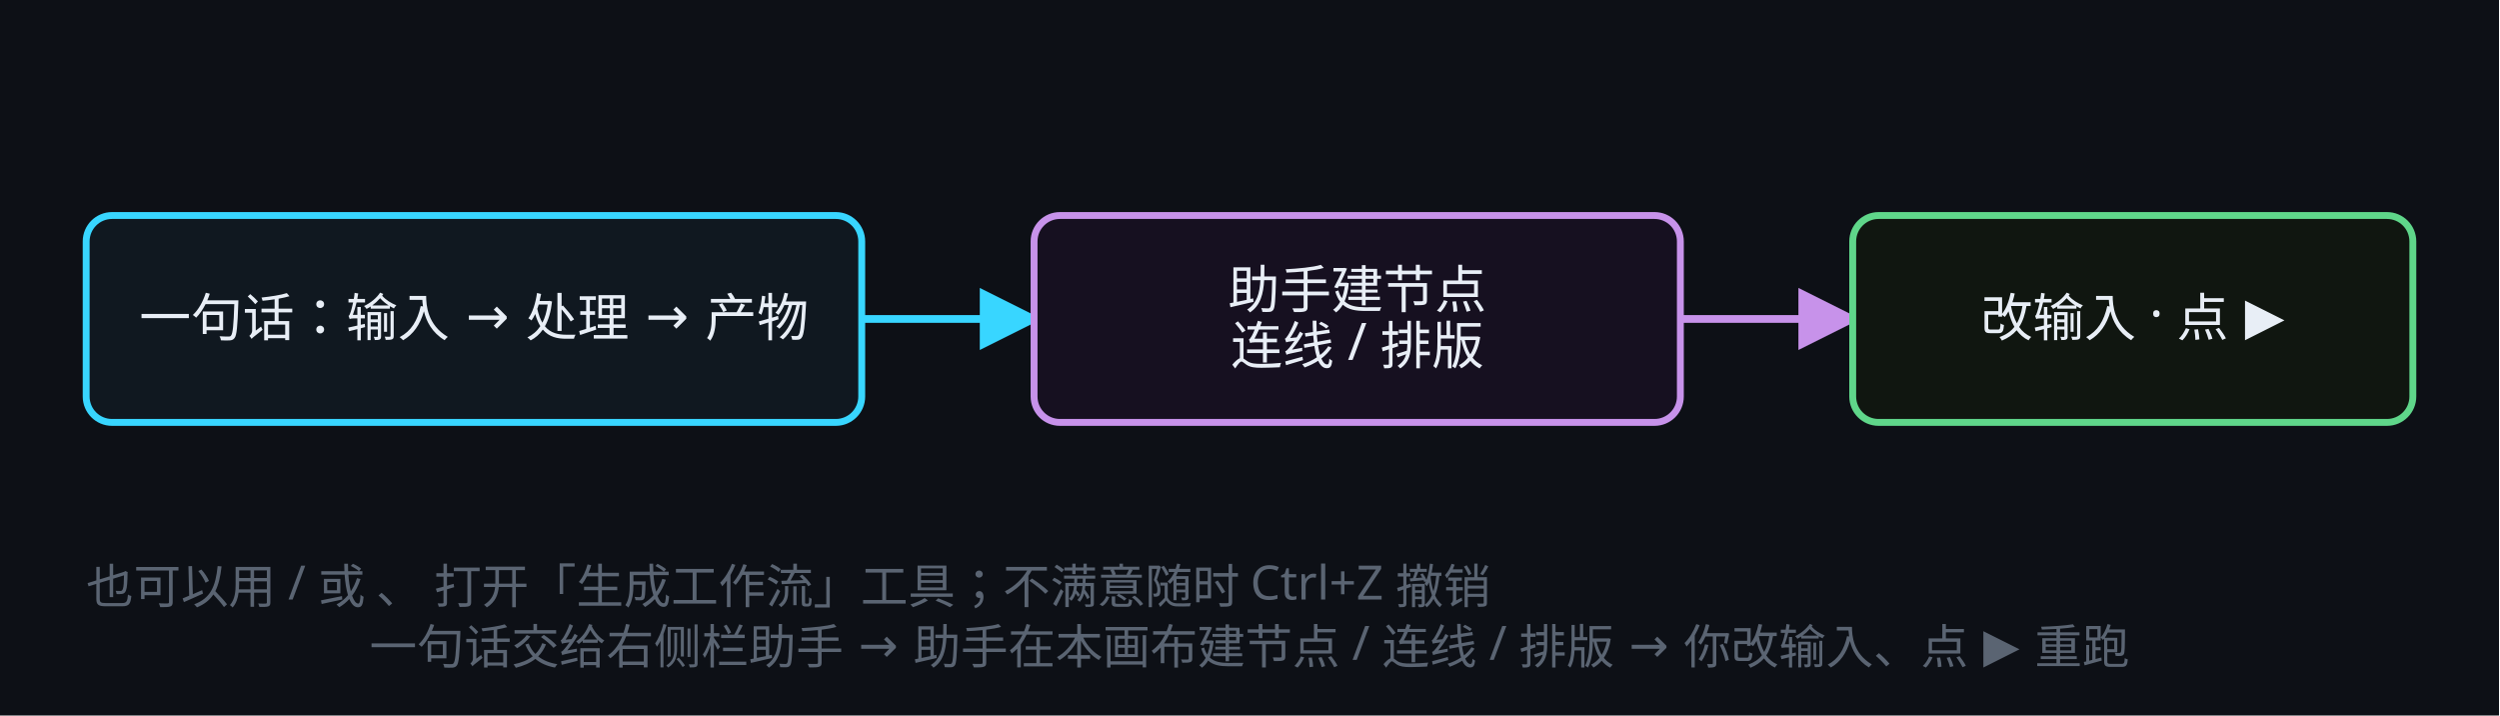
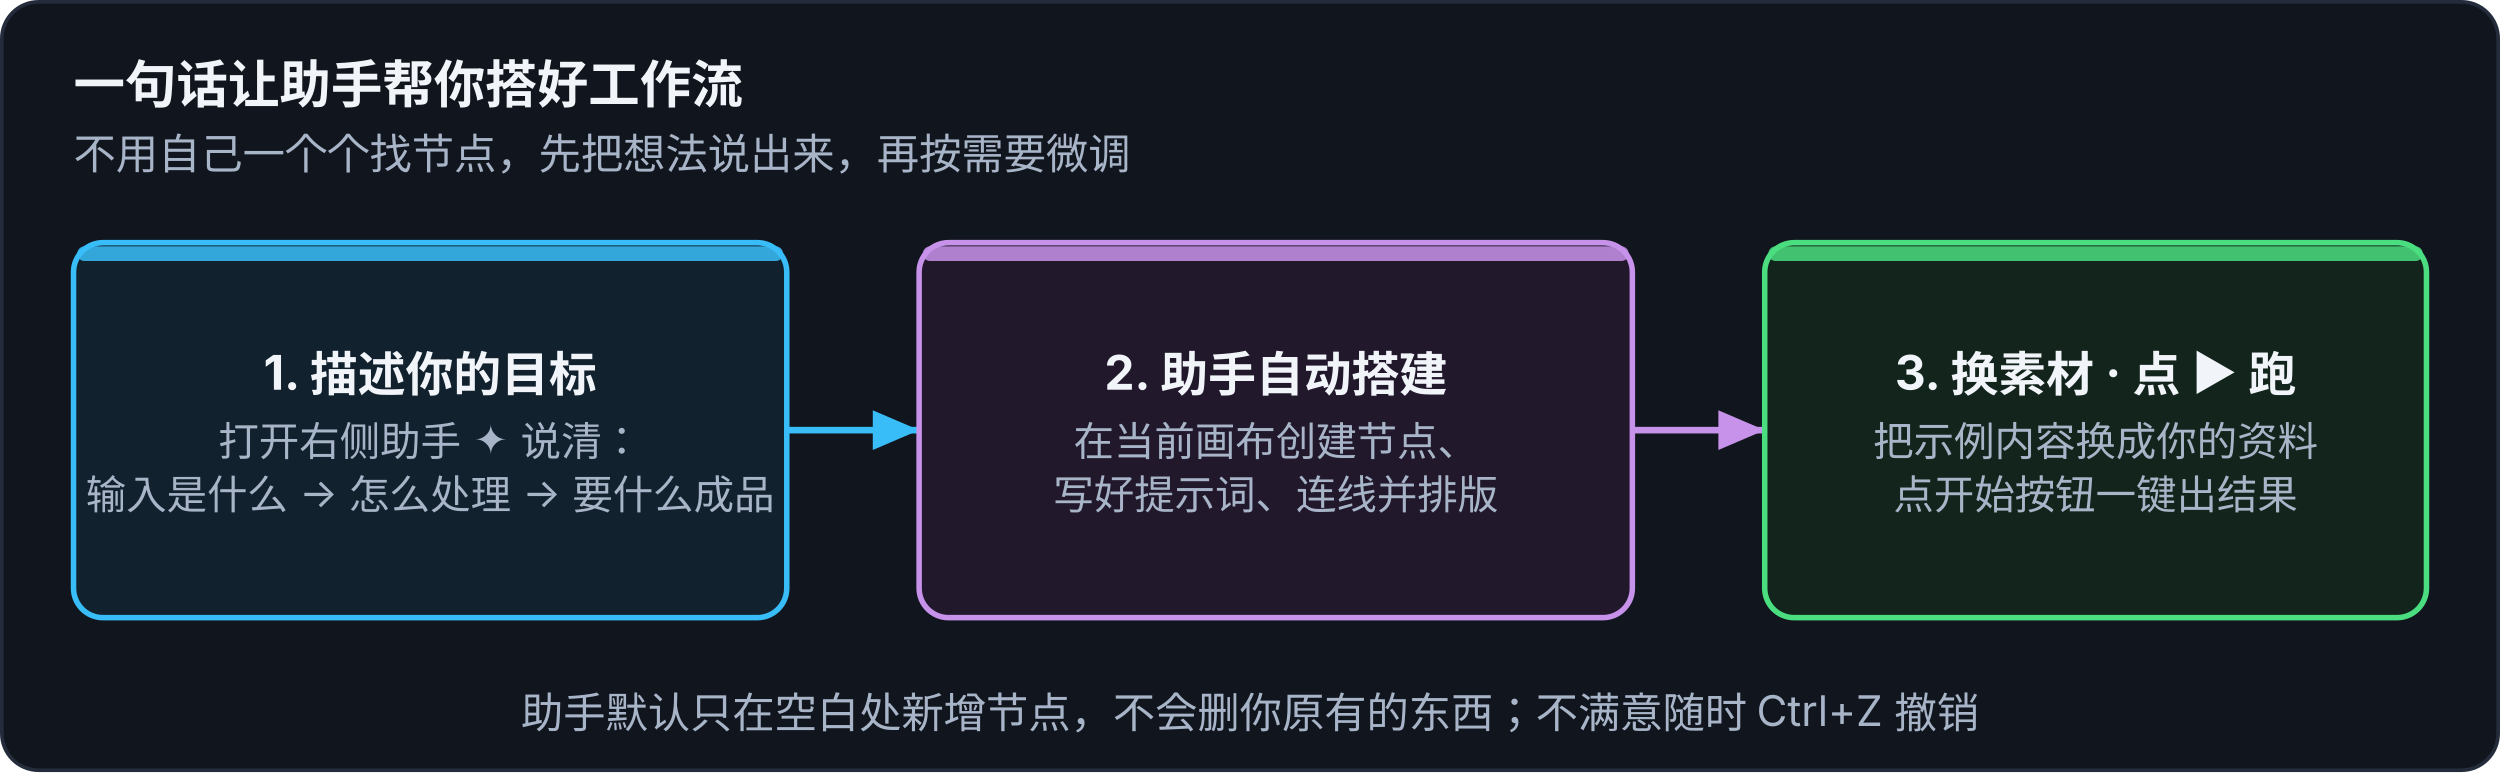
- <svg xmlns="http://www.w3.org/2000/svg" viewBox="0 0 580 166" width="580" height="166">
-   <rect width="580" height="166" fill="#0d1016" />
+ <svg xmlns="http://www.w3.org/2000/svg" viewBox="0 0 680 210" width="680" height="210">
  <defs>
-     <marker id="arr-gold" markerWidth="8" markerHeight="8" refX="7" refY="4" orient="auto">
-       <path d="M0,0 L8,4 L0,8 z" fill="#f0c14d" />
-     </marker>
    <marker id="arr-cyan" markerWidth="8" markerHeight="8" refX="7" refY="4" orient="auto">
-       <path d="M0,0 L8,4 L0,8 z" fill="#38d6ff" />
+       <path d="M0,1 L7,4 L0,7 z" fill="#38bdf8" />
    </marker>
    <marker id="arr-orange" markerWidth="8" markerHeight="8" refX="7" refY="4" orient="auto">
-       <path d="M0,0 L8,4 L0,8 z" fill="#ff8f2e" />
+       <path d="M0,1 L7,4 L0,7 z" fill="#f59e0b" />
+     </marker>
+     <marker id="arr-purple" markerWidth="8" markerHeight="8" refX="7" refY="4" orient="auto">
+       <path d="M0,1 L7,4 L0,7 z" fill="#c792ea" />
    </marker>
    <marker id="arr-green" markerWidth="8" markerHeight="8" refX="7" refY="4" orient="auto">
-       <path d="M0,0 L8,4 L0,8 z" fill="#5fd68a" />
+       <path d="M0,1 L7,4 L0,7 z" fill="#4ade80" />
    </marker>
-     <marker id="arr-red" markerWidth="8" markerHeight="8" refX="7" refY="4" orient="auto">
-       <path d="M0,0 L8,4 L0,8 z" fill="#ff6b6b" />
+     <marker id="arr-rose" markerWidth="8" markerHeight="8" refX="7" refY="4" orient="auto">
+       <path d="M0,1 L7,4 L0,7 z" fill="#fb7185" />
    </marker>
-     <marker id="arr-purple" markerWidth="8" markerHeight="8" refX="7" refY="4" orient="auto">
-       <path d="M0,0 L8,4 L0,8 z" fill="#c792ea" />
+     <marker id="arr-muted" markerWidth="8" markerHeight="8" refX="7" refY="4" orient="auto">
+       <path d="M0,1 L7,4 L0,7 z" fill="#a8b5c8" />
    </marker>
  </defs>
-   <rect x="20" y="50" width="180" height="48" rx="6" fill="#101820" stroke="#38d6ff" stroke-width="1.6" />
-   <text x="110" y="78" text-anchor="middle" fill="#e8eef6" font-size="12" font-family="Segoe UI,sans-serif">一句话：输入 → 处理 → 产物</text>
-   <line x1="200" y1="74" x2="240" y2="74" stroke="#38d6ff" stroke-width="1.8" marker-end="url(#arr-cyan)" />
-   <rect x="240" y="50" width="150" height="48" rx="6" fill="#161020" stroke="#c792ea" stroke-width="1.6" />
-   <text x="315" y="71.5" text-anchor="middle" fill="#e8eef6" font-size="12" font-family="Segoe UI,sans-serif">助手建节点</text>
-   <text x="315" y="84.5" text-anchor="middle" fill="#e8eef6" font-size="12" font-family="Segoe UI,sans-serif">连线 / 排版</text>
-   <line x1="390" y1="74" x2="430" y2="74" stroke="#c792ea" stroke-width="1.8" marker-end="url(#arr-purple)" />
-   <rect x="430" y="50" width="130" height="48" rx="6" fill="#101610" stroke="#5fd68a" stroke-width="1.6" />
-   <text x="495" y="78" text-anchor="middle" fill="#e8eef6" font-size="12" font-family="Segoe UI,sans-serif">改输入 · 点 ▶</text>
-   <text x="20" y="140" fill="#5a6472" font-size="11" font-family="Segoe UI,sans-serif">也可以用 / 或 、 打开「生成工作流」工具；不满意随时 Ctrl+Z 撤销</text>
-   <text x="290" y="154" text-anchor="middle" fill="#5a6472" font-size="11" font-family="Segoe UI,sans-serif">一句话交给右侧栏助手 → 助手在本画布建节点 / 连线 / 排版 → 你改输入、点 ▶ 重跑</text>
+   <rect x="0.5" y="0.5" width="679" height="209" rx="10" fill="#11151d" stroke="#242c3c" />
+   <text x="20" y="28" fill="#f1f5f9" font-size="14" font-weight="700" font-family="system-ui, -apple-system, &quot;Microsoft YaHei UI&quot;, &quot;PingFang SC&quot;, sans-serif">一句话让助手帮你搭好工作流</text>
+   <text x="20" y="46" fill="#a8b5c8" font-size="11.5" font-family="system-ui, -apple-system, &quot;Microsoft YaHei UI&quot;, &quot;PingFang SC&quot;, sans-serif">不用自己一个个找节点，先把想法说出来，再按需要微调</text>
+   <rect x="20" y="66" width="194" height="102" rx="8" fill="#12212e" stroke="#38bdf8" stroke-width="1.5" />
+   <rect x="21" y="67" width="192" height="4" rx="2" fill="#38bdf8" opacity="0.85" />
+   <text x="117" y="106" text-anchor="middle" fill="#f1f5f9" font-size="13" font-weight="700" font-family="system-ui, -apple-system, &quot;Microsoft YaHei UI&quot;, &quot;PingFang SC&quot;, sans-serif">1. 描述你的目标</text>
+   <text x="117" y="124" text-anchor="middle" fill="#a8b5c8" font-size="11" font-family="system-ui, -apple-system, &quot;Microsoft YaHei UI&quot;, &quot;PingFang SC&quot;, sans-serif">打开右侧助手 ✦ 说清：</text>
+   <text x="117" y="138.5" text-anchor="middle" fill="#a8b5c8" font-size="11" font-family="system-ui, -apple-system, &quot;Microsoft YaHei UI&quot;, &quot;PingFang SC&quot;, sans-serif">输入是什么 → 怎么处理 → 要什么成品</text>
+   <line x1="214" y1="117" x2="250" y2="117" stroke="#38bdf8" stroke-width="1.8" marker-end="url(#arr-cyan)" />
+   <rect x="250" y="66" width="194" height="102" rx="8" fill="#21182c" stroke="#c792ea" stroke-width="1.5" />
+   <rect x="251" y="67" width="192" height="4" rx="2" fill="#c792ea" opacity="0.85" />
+   <text x="347" y="106" text-anchor="middle" fill="#f1f5f9" font-size="13" font-weight="700" font-family="system-ui, -apple-system, &quot;Microsoft YaHei UI&quot;, &quot;PingFang SC&quot;, sans-serif">2. 助手自动搭建</text>
+   <text x="347" y="124" text-anchor="middle" fill="#a8b5c8" font-size="11" font-family="system-ui, -apple-system, &quot;Microsoft YaHei UI&quot;, &quot;PingFang SC&quot;, sans-serif">在当前画布创建节点、</text>
+   <text x="347" y="138.5" text-anchor="middle" fill="#a8b5c8" font-size="11" font-family="system-ui, -apple-system, &quot;Microsoft YaHei UI&quot;, &quot;PingFang SC&quot;, sans-serif">写好提示词、连线并排版</text>
+   <line x1="444" y1="117" x2="480" y2="117" stroke="#c792ea" stroke-width="1.8" marker-end="url(#arr-purple)" />
+   <rect x="480" y="66" width="180" height="102" rx="8" fill="#12241b" stroke="#4ade80" stroke-width="1.5" />
+   <rect x="481" y="67" width="178" height="4" rx="2" fill="#4ade80" opacity="0.85" />
+   <text x="570" y="106" text-anchor="middle" fill="#f1f5f9" font-size="13" font-weight="700" font-family="system-ui, -apple-system, &quot;Microsoft YaHei UI&quot;, &quot;PingFang SC&quot;, sans-serif">3. 换素材 · 点 ▶ 跑</text>
+   <text x="570" y="124" text-anchor="middle" fill="#a8b5c8" font-size="11" font-family="system-ui, -apple-system, &quot;Microsoft YaHei UI&quot;, &quot;PingFang SC&quot;, sans-serif">把示例内容换成你的资料</text>
+   <text x="570" y="138.5" text-anchor="middle" fill="#a8b5c8" font-size="11" font-family="system-ui, -apple-system, &quot;Microsoft YaHei UI&quot;, &quot;PingFang SC&quot;, sans-serif">点开始按钮一键出结果</text>
+   <text x="340" y="198" text-anchor="middle" fill="#a8b5c8" font-size="11.5" font-family="system-ui, -apple-system, &quot;Microsoft YaHei UI&quot;, &quot;PingFang SC&quot;, sans-serif">助手默认只在空白处新增节点，不会删你原有的东西；不满意随时 Ctrl+Z 撤销</text>
</svg>
